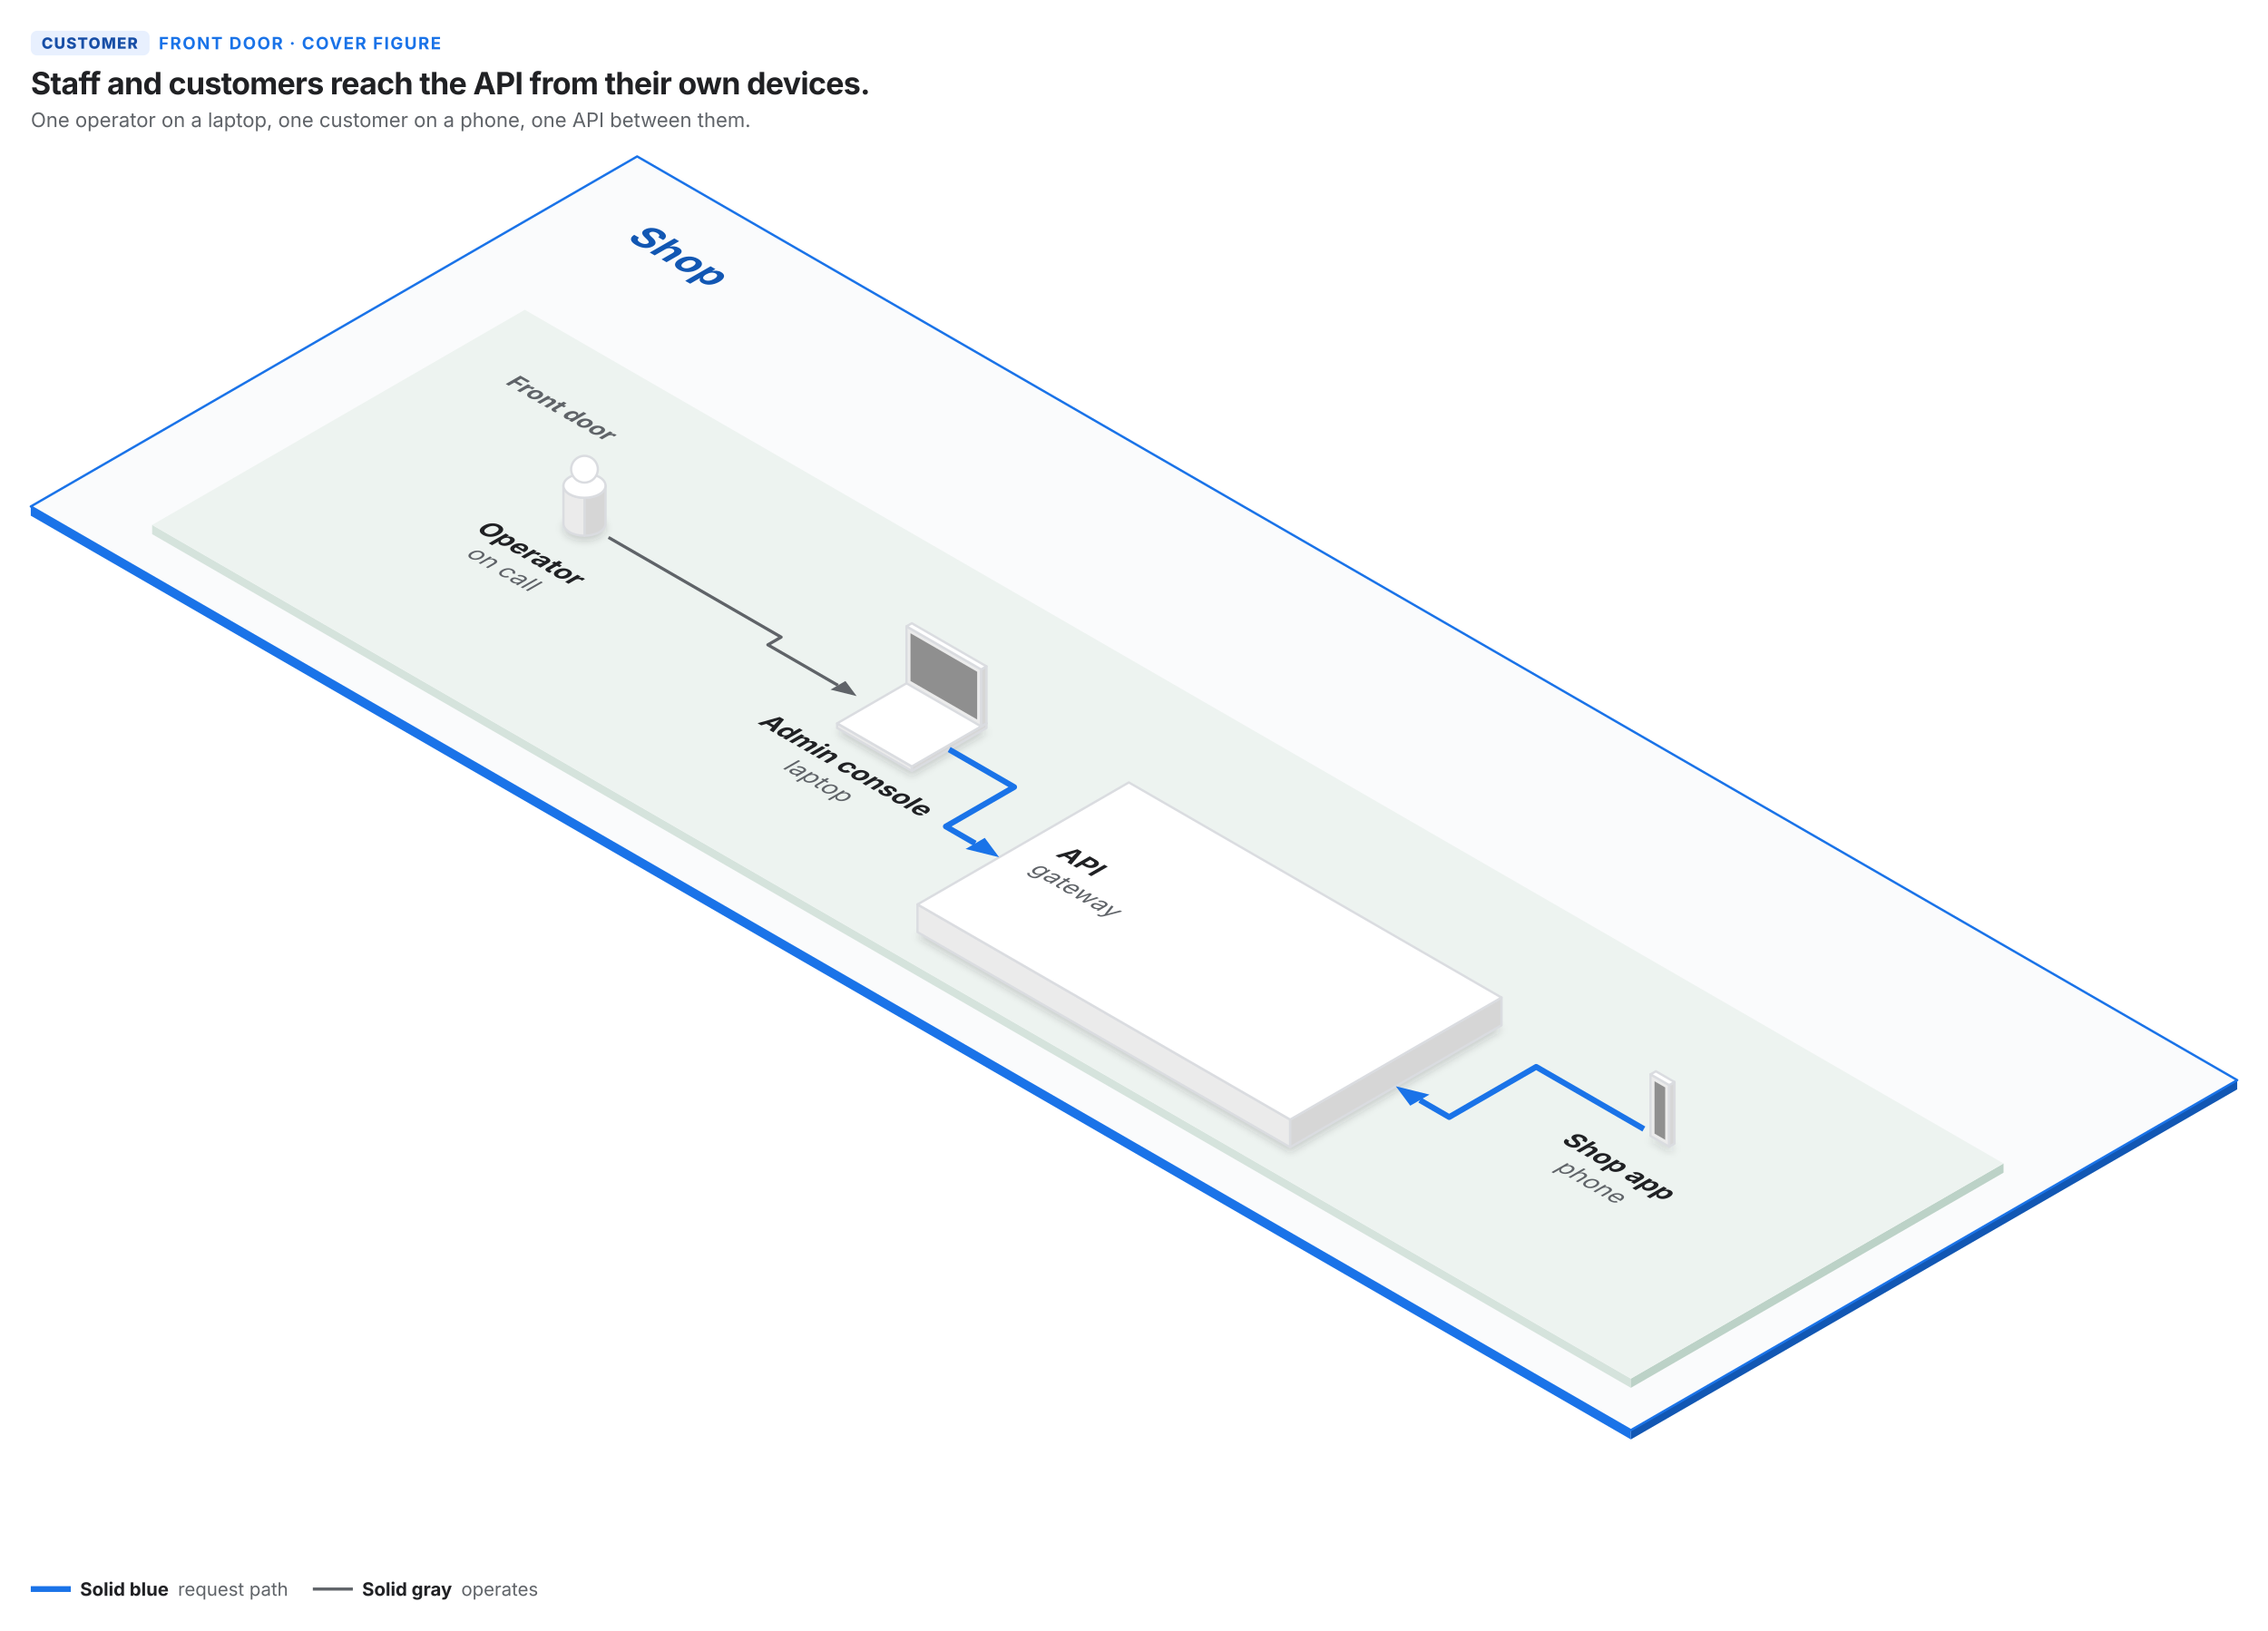
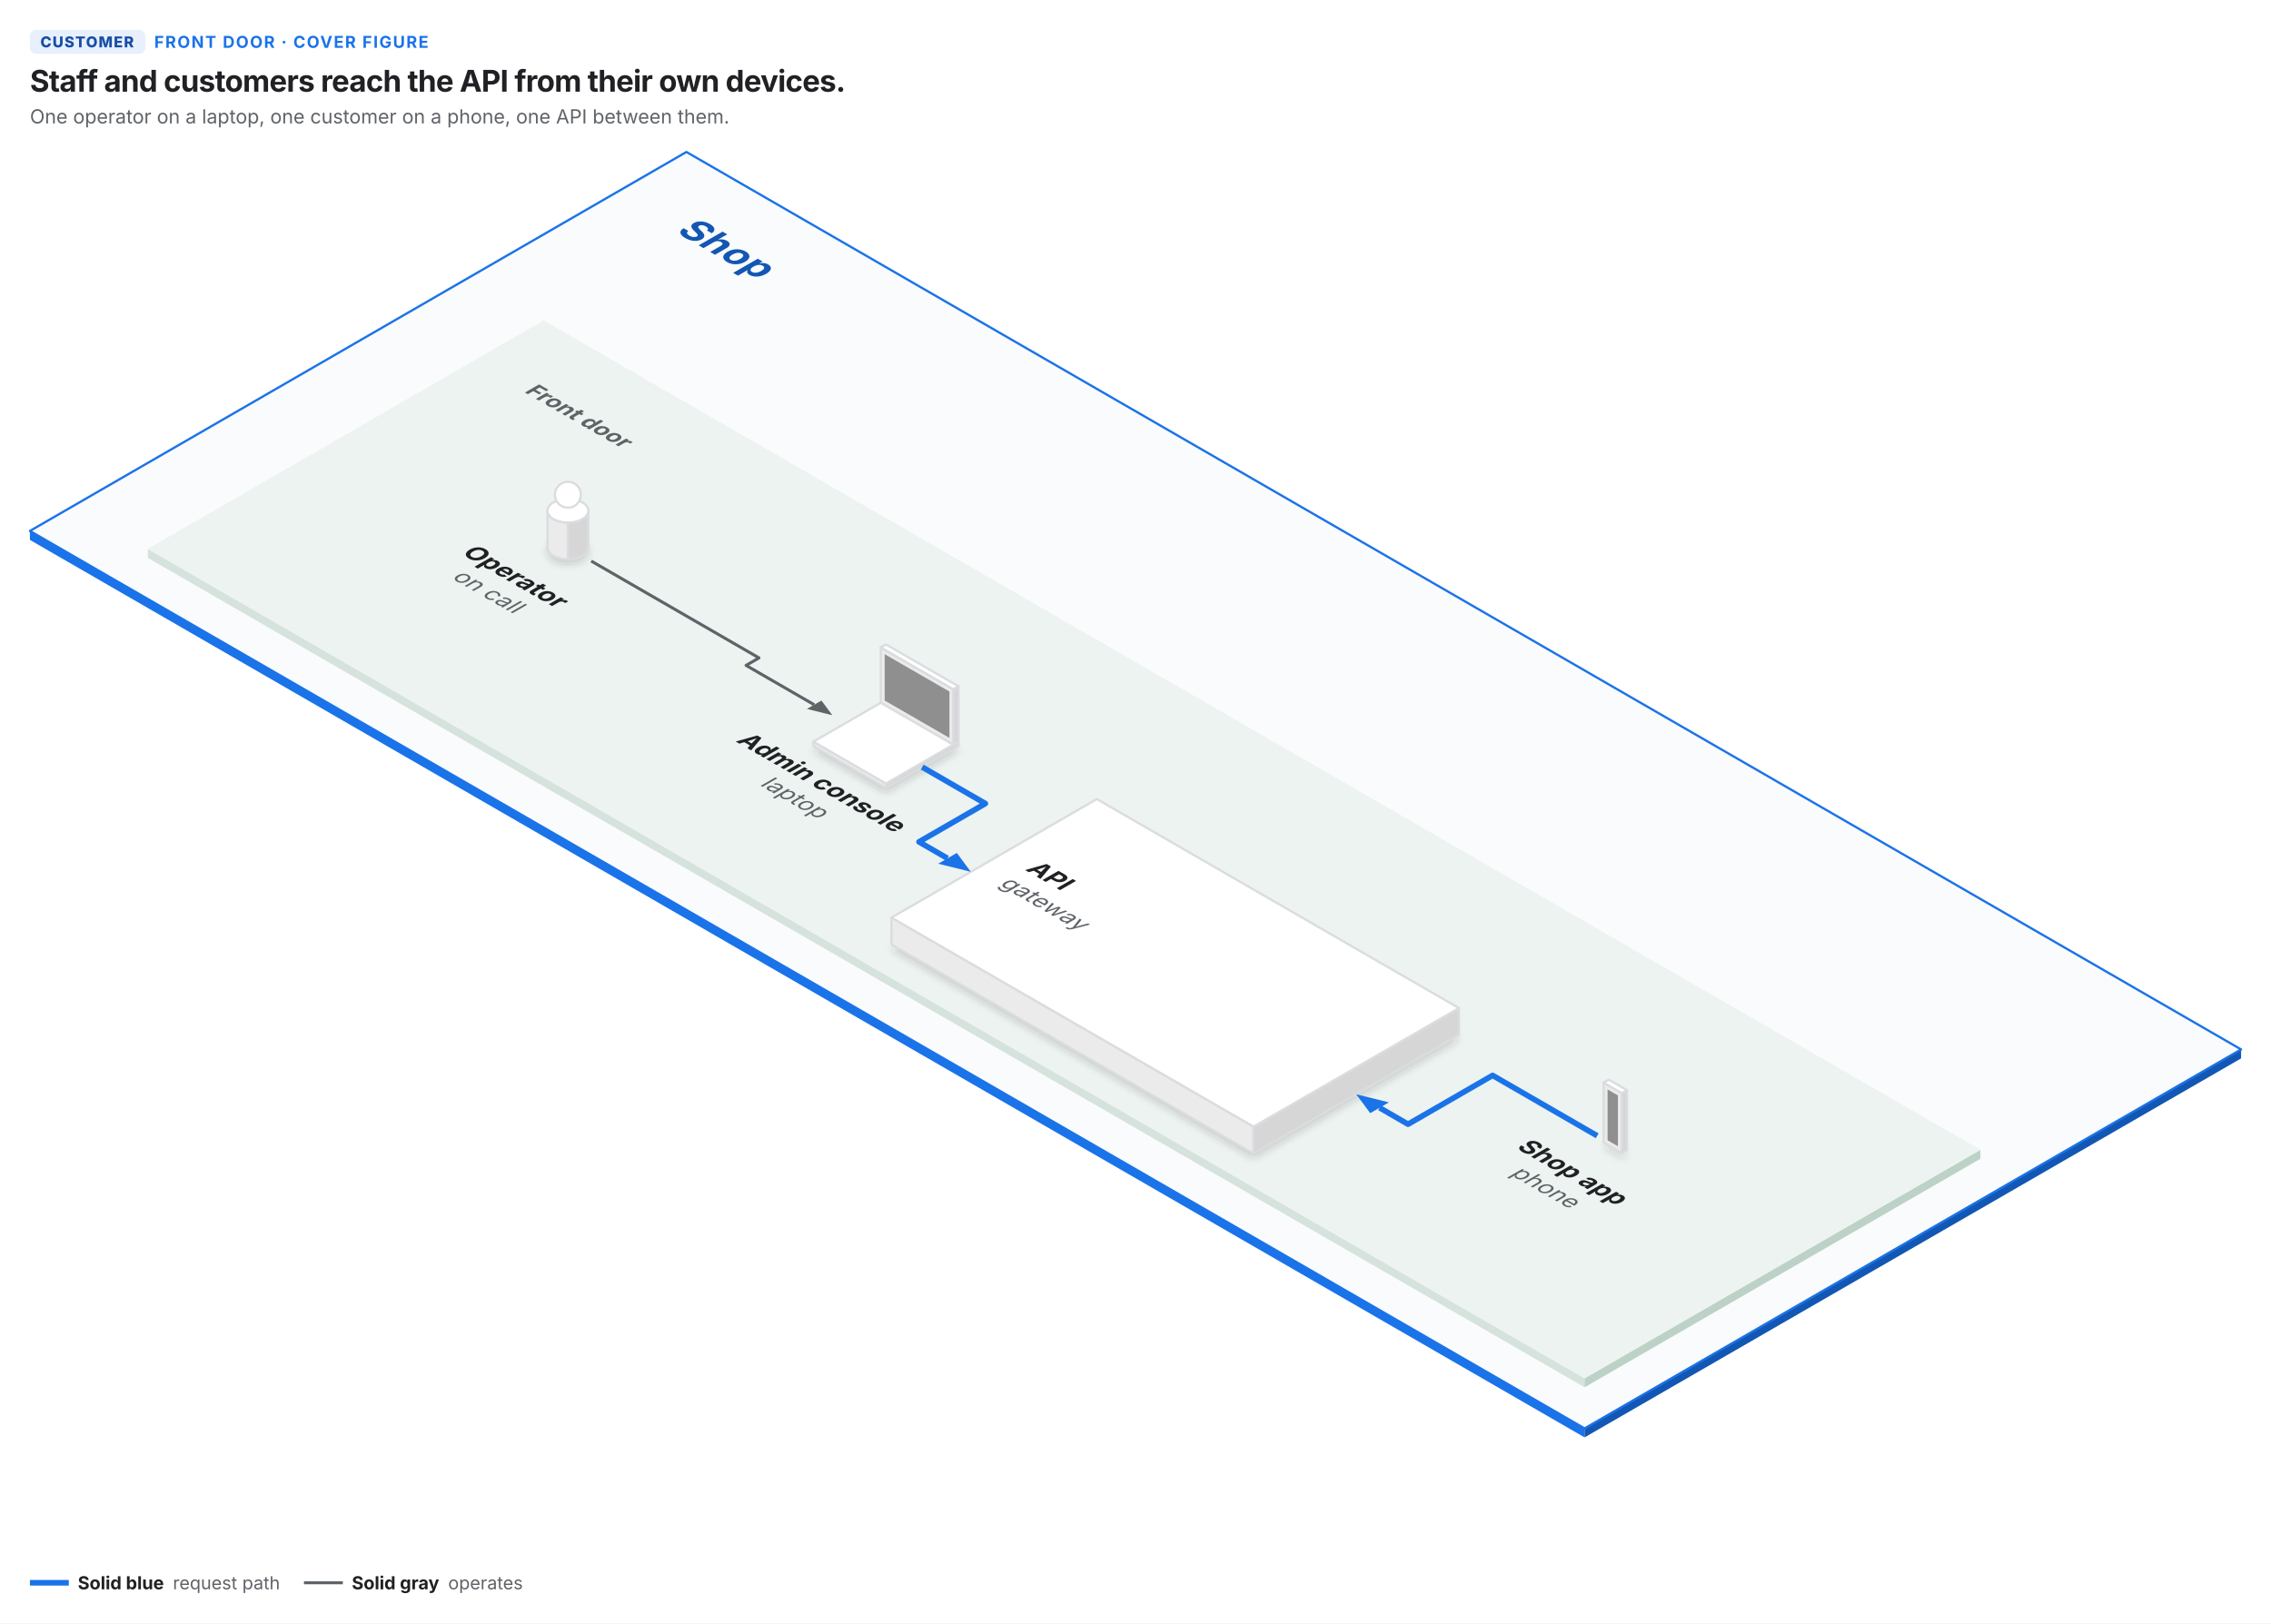
- <svg xmlns="http://www.w3.org/2000/svg" width="1473.05" height="1059.37" viewBox="0 0 1473.05 1059.37">
-   <rect x="0" y="0" width="1473.05" height="1059.37" fill="#FFFFFF" />
+ <svg xmlns="http://www.w3.org/2000/svg" width="1518.08" height="1085.37" viewBox="0 0 1518.08 1085.37">
+   <rect x="0" y="0" width="1518.08" height="1085.37" fill="#FFFFFF" />
  <defs>
    <filter id="stencil-shadow" x="-50%" y="-50%" width="200%" height="200%">
      <feGaussianBlur stdDeviation="2.5" />
    </filter>
  </defs>
  <g data-id="" data-tag="Page" data-projection="iso">
    <g data-id="/kicker" data-tag="Kicker">
      <rect x="20" y="20" width="77.14" height="16" rx="4" fill="#E8F0FE" />
      <text x="27" y="31.64" xml:space="preserve" font-family="Inter" font-size="10" font-weight="800" letter-spacing="0.7" fill="#174EA6">CUSTOMER</text>
      <text x="103.14" y="32" xml:space="preserve" font-family="Inter" font-size="11" font-weight="700" letter-spacing="0.88" fill="#1A73E8">FRONT DOOR · COVER FIGURE</text>
    </g>
    <g data-id="/title" data-tag="Title">
      <text x="20" y="61.28" xml:space="preserve" font-family="Inter" font-size="20" font-weight="700" letter-spacing="-0.4" fill="#202124">Staff and customers reach the API from their own devices.</text>
    </g>
    <g data-id="/lede" data-tag="Lede">
      <text x="20" y="82.53" xml:space="preserve" font-family="Inter" font-size="13" font-weight="400" fill="#5F6368">One operator on a laptop, one customer on a phone, one API between them.</text>
    </g>
    <g data-id="/body" data-tag="Body">
      <g data-id="/body/0" data-tag="Zone" data-kind="system">
-         <polygon points="20,334.97 1059.23,934.97 1059.23,928.97 20,328.97" fill="#1A73E8" />
-         <polygon points="1453.05,707.6 1059.23,934.97 1059.23,928.97 1453.05,701.6" fill="#1257B3" />
-         <polygon points="413.82,101.6 1453.05,701.6 1059.23,928.97 20,328.97" fill="#FAFBFC" stroke="#1A73E8" stroke-width="1.5" stroke-linejoin="round" />
-         <g data-plane="6" data-axis="x" transform="matrix(0.87 0.5 -0.87 0.5 484.48 40.8)">
+         <polygon points="20,360.97 1059.23,960.97 1059.23,954.97 20,354.97" fill="#1A73E8" />
+         <polygon points="1498.08,707.6 1059.23,960.97 1059.23,954.97 1498.08,701.6" fill="#1257B3" />
+         <polygon points="458.85,101.6 1498.08,701.6 1059.23,954.97 20,354.97" fill="#FAFBFC" stroke="#1A73E8" stroke-width="1.5" stroke-linejoin="round" />
+         <g data-plane="6" data-axis="x" transform="matrix(0.87 0.5 -0.87 0.5 529.52 40.8)">
          <text x="69" y="159.14" xml:space="preserve" font-family="Inter" font-size="25.2" font-weight="700" letter-spacing="0.25" fill="#1257B3">Shop</text>
        </g>
        <g data-id="/body/0/children/0" data-tag="Zone" data-kind="group">
-           <polygon points="98.81,346.97 1059.23,901.47 1059.23,895.47 98.81,340.97" fill="#D5E3DC" />
-           <polygon points="1301.28,761.72 1059.23,901.47 1059.23,895.47 1301.28,755.72" fill="#BCD2C7" />
-           <polygon points="340.86,201.22 1301.28,755.72 1059.23,895.47 98.81,340.97" fill="#EDF3F0" />
-           <g data-plane="12" data-axis="x" transform="matrix(0.87 0.5 -0.87 0.5 484.48 34.8)">
-             <text x="124" y="304.3" xml:space="preserve" font-family="Inter" font-size="15" font-weight="700" fill="#5F6368">Front door</text>
+           <polygon points="98.81,372.97 1059.23,927.47 1059.23,921.47 98.81,366.97" fill="#D5E3DC" />
+           <polygon points="1323.8,774.72 1059.23,927.47 1059.23,921.47 1323.8,768.72" fill="#BCD2C7" />
+           <polygon points="363.38,214.22 1323.8,768.72 1059.23,921.47 98.81,366.97" fill="#EDF3F0" />
+           <g data-plane="12" data-axis="x" transform="matrix(0.87 0.5 -0.87 0.5 529.52 34.8)">
+             <text x="124" y="330.3" xml:space="preserve" font-family="Inter" font-size="15" font-weight="700" fill="#5F6368">Front door</text>
          </g>
          <g data-id="/body/0/children/0/children/0" data-tag="Row">
            <g data-id="/body/0/children/0/children/0/children/0" data-tag="Pcard">
-               <ellipse cx="379.62" cy="343.09" rx="13.67" ry="7.89" fill="#202124" fill-opacity="0.2" filter="url(#stencil-shadow)" />
-               <path d="M 365.95 340.09 A 13.67 7.89 0 0 0 379.62 347.99 L 379.62 323.35 A 13.67 7.89 0 0 1 365.95 315.45 Z" fill="#EBEBEB" stroke="#DADCE0" stroke-width="1.5" stroke-linejoin="round" />
-               <path d="M 379.62 347.99 A 13.67 7.89 0 0 0 393.29 340.09 L 393.29 315.45 A 13.67 7.89 0 0 1 379.62 323.35 Z" fill="#D6D6D6" stroke="#DADCE0" stroke-width="1.5" stroke-linejoin="round" />
-               <ellipse cx="379.62" cy="315.45" rx="13.67" ry="7.89" fill="#FFFFFF" stroke="#DADCE0" stroke-width="1.5" />
-               <circle cx="379.62" cy="304.77" r="8.68" fill="#FFFFFF" stroke="#DADCE0" stroke-width="1.5" />
-               <g data-plane="12" data-axis="x" transform="matrix(0.87 0.5 -0.87 0.5 484.48 34.8)">
-                 <text x="208.01" y="410.63" xml:space="preserve" font-family="Inter" font-size="16.9" font-weight="700" fill="#202124">Operator</text>
-                 <text x="220.58" y="430.65" xml:space="preserve" font-family="Inter" font-size="15.6" font-weight="400" fill="#5F6368">on call</text>
+               <ellipse cx="379.62" cy="369.09" rx="13.67" ry="7.89" fill="#202124" fill-opacity="0.2" filter="url(#stencil-shadow)" />
+               <path d="M 365.95 366.09 A 13.67 7.89 0 0 0 379.62 373.99 L 379.62 349.35 A 13.67 7.89 0 0 1 365.95 341.45 Z" fill="#EBEBEB" stroke="#DADCE0" stroke-width="1.5" stroke-linejoin="round" />
+               <path d="M 379.62 373.99 A 13.67 7.89 0 0 0 393.29 366.09 L 393.29 341.45 A 13.67 7.89 0 0 1 379.62 349.35 Z" fill="#D6D6D6" stroke="#DADCE0" stroke-width="1.5" stroke-linejoin="round" />
+               <ellipse cx="379.62" cy="341.45" rx="13.67" ry="7.89" fill="#FFFFFF" stroke="#DADCE0" stroke-width="1.5" />
+               <circle cx="379.62" cy="330.77" r="8.68" fill="#FFFFFF" stroke="#DADCE0" stroke-width="1.5" />
+               <g data-plane="12" data-axis="x" transform="matrix(0.87 0.5 -0.87 0.5 529.52 34.8)">
+                 <text x="208.01" y="462.63" xml:space="preserve" font-family="Inter" font-size="16.9" font-weight="700" fill="#202124">Operator</text>
+                 <text x="220.58" y="482.65" xml:space="preserve" font-family="Inter" font-size="15.6" font-weight="400" fill="#5F6368">on call</text>
              </g>
            </g>
            <g data-id="/body/0/children/0/children/0/children/1" data-tag="Pcard">
-               <polygon points="592.23,447.84 640.72,475.84 592.23,503.84 543.73,475.84" fill="#202124" fill-opacity="0.2" filter="url(#stencil-shadow)" />
-               <polygon points="543.73,472.84 592.23,500.84 592.23,497.84 543.73,469.84" fill="#EBEBEB" stroke="#DADCE0" stroke-width="1.5" stroke-linejoin="round" />
-               <polygon points="640.72,472.84 592.23,500.84 592.23,497.84 640.72,469.84" fill="#D6D6D6" stroke="#DADCE0" stroke-width="1.5" stroke-linejoin="round" />
-               <polygon points="592.23,441.84 640.72,469.84 592.23,497.84 543.73,469.84" fill="#FFFFFF" stroke="#DADCE0" stroke-width="1.5" stroke-linejoin="round" />
-               <polygon points="588.76,443.84 637.26,471.84 637.26,434.84 588.76,406.84" fill="#EBEBEB" stroke="#DADCE0" stroke-width="1.5" stroke-linejoin="round" />
-               <polygon points="640.72,469.84 637.26,471.84 637.26,434.84 640.72,432.84" fill="#D6D6D6" stroke="#DADCE0" stroke-width="1.5" stroke-linejoin="round" />
-               <polygon points="592.23,404.84 640.72,432.84 637.26,434.84 588.76,406.84" fill="#FFFFFF" stroke="#DADCE0" stroke-width="1.5" stroke-linejoin="round" />
-               <polygon points="591.36,411.34 634.66,436.34 634.66,467.34 591.36,442.34" fill="#8F8F8F" />
-               <g data-plane="12" data-axis="x" transform="matrix(0.87 0.5 -0.87 0.5 484.48 34.8)">
-                 <text x="438.89" y="430.63" xml:space="preserve" font-family="Inter" font-size="16.9" font-weight="700" fill="#202124">Admin console</text>
-                 <text x="477.28" y="450.65" xml:space="preserve" font-family="Inter" font-size="15.6" font-weight="400" fill="#5F6368">laptop</text>
+               <polygon points="592.23,473.84 640.72,501.84 592.23,529.84 543.73,501.84" fill="#202124" fill-opacity="0.2" filter="url(#stencil-shadow)" />
+               <polygon points="543.73,498.84 592.23,526.84 592.23,523.84 543.73,495.84" fill="#EBEBEB" stroke="#DADCE0" stroke-width="1.5" stroke-linejoin="round" />
+               <polygon points="640.72,498.84 592.23,526.84 592.23,523.84 640.72,495.84" fill="#D6D6D6" stroke="#DADCE0" stroke-width="1.5" stroke-linejoin="round" />
+               <polygon points="592.23,467.84 640.72,495.84 592.23,523.84 543.73,495.84" fill="#FFFFFF" stroke="#DADCE0" stroke-width="1.5" stroke-linejoin="round" />
+               <polygon points="588.76,469.84 637.26,497.84 637.26,460.84 588.76,432.84" fill="#EBEBEB" stroke="#DADCE0" stroke-width="1.5" stroke-linejoin="round" />
+               <polygon points="640.72,495.84 637.26,497.84 637.26,460.84 640.72,458.84" fill="#D6D6D6" stroke="#DADCE0" stroke-width="1.5" stroke-linejoin="round" />
+               <polygon points="592.23,430.84 640.72,458.84 637.26,460.84 588.76,432.84" fill="#FFFFFF" stroke="#DADCE0" stroke-width="1.5" stroke-linejoin="round" />
+               <polygon points="591.36,437.34 634.66,462.34 634.66,493.34 591.36,468.34" fill="#8F8F8F" />
+               <g data-plane="12" data-axis="x" transform="matrix(0.87 0.5 -0.87 0.5 529.52 34.8)">
+                 <text x="438.89" y="482.63" xml:space="preserve" font-family="Inter" font-size="16.9" font-weight="700" fill="#202124">Admin console</text>
+                 <text x="477.28" y="502.65" xml:space="preserve" font-family="Inter" font-size="15.6" font-weight="400" fill="#5F6368">laptop</text>
              </g>
            </g>
            <g data-id="/body/0/children/0/children/0/children/2" data-tag="Pcard">
-               <polygon points="733.17,529.22 975.23,668.97 837.96,748.22 595.91,608.47" fill="#202124" fill-opacity="0.2" filter="url(#stencil-shadow)" />
-               <polygon points="595.91,605.47 837.96,745.22 837.96,727.22 595.91,587.47" fill="#EBEBEB" stroke="#DADCE0" stroke-width="1.5" stroke-linejoin="round" />
-               <polygon points="975.23,665.97 837.96,745.22 837.96,727.22 975.23,647.97" fill="#D6D6D6" stroke="#DADCE0" stroke-width="1.5" stroke-linejoin="round" />
-               <polygon points="733.17,508.22 975.23,647.97 837.96,727.22 595.91,587.47" fill="#FFFFFF" stroke="#DADCE0" stroke-width="1.5" stroke-linejoin="round" />
-               <g data-plane="30" data-axis="x" transform="matrix(0.87 0.5 -0.87 0.5 484.48 16.8)">
-                 <text x="654" y="423.38" xml:space="preserve" font-family="Inter" font-size="16.9" font-weight="700" fill="#202124">API</text>
-                 <text x="654" y="443.4" xml:space="preserve" font-family="Inter" font-size="15.6" font-weight="400" fill="#5F6368">gateway</text>
+               <polygon points="733.17,555.22 975.23,694.97 837.96,774.22 595.91,634.47" fill="#202124" fill-opacity="0.2" filter="url(#stencil-shadow)" />
+               <polygon points="595.91,631.47 837.96,771.22 837.96,753.22 595.91,613.47" fill="#EBEBEB" stroke="#DADCE0" stroke-width="1.5" stroke-linejoin="round" />
+               <polygon points="975.23,691.97 837.96,771.22 837.96,753.22 975.23,673.97" fill="#D6D6D6" stroke="#DADCE0" stroke-width="1.5" stroke-linejoin="round" />
+               <polygon points="733.17,534.22 975.23,673.97 837.96,753.22 595.91,613.47" fill="#FFFFFF" stroke="#DADCE0" stroke-width="1.5" stroke-linejoin="round" />
+               <g data-plane="30" data-axis="x" transform="matrix(0.87 0.5 -0.87 0.5 529.52 16.8)">
+                 <text x="654" y="475.38" xml:space="preserve" font-family="Inter" font-size="16.9" font-weight="700" fill="#202124">API</text>
+                 <text x="654" y="495.4" xml:space="preserve" font-family="Inter" font-size="15.6" font-weight="400" fill="#5F6368">gateway</text>
              </g>
            </g>
            <g data-id="/body/0/children/0/children/0/children/3" data-tag="Pcard">
-               <polygon points="1075.47,738.84 1087.59,745.84 1084.13,747.84 1072,740.84" fill="#202124" fill-opacity="0.2" filter="url(#stencil-shadow)" />
-               <polygon points="1072,737.84 1084.13,744.84 1084.13,704.84 1072,697.84" fill="#EBEBEB" stroke="#DADCE0" stroke-width="1.5" stroke-linejoin="round" />
-               <polygon points="1087.59,742.84 1084.13,744.84 1084.13,704.84 1087.59,702.84" fill="#D6D6D6" stroke="#DADCE0" stroke-width="1.5" stroke-linejoin="round" />
-               <polygon points="1075.47,695.84 1087.59,702.84 1084.13,704.84 1072,697.84" fill="#FFFFFF" stroke="#DADCE0" stroke-width="1.5" stroke-linejoin="round" />
-               <polygon points="1074.6,702.34 1081.53,706.34 1081.53,740.34 1074.6,736.34" fill="#8F8F8F" />
-               <g data-plane="12" data-axis="x" transform="matrix(0.87 0.5 -0.87 0.5 484.48 34.8)">
-                 <text x="1010.39" y="402.63" xml:space="preserve" font-family="Inter" font-size="16.9" font-weight="700" fill="#202124">Shop app</text>
-                 <text x="1026.03" y="422.65" xml:space="preserve" font-family="Inter" font-size="15.6" font-weight="400" fill="#5F6368">phone</text>
+               <polygon points="1075.47,764.84 1087.59,771.84 1084.13,773.84 1072,766.84" fill="#202124" fill-opacity="0.2" filter="url(#stencil-shadow)" />
+               <polygon points="1072,763.84 1084.13,770.84 1084.13,730.84 1072,723.84" fill="#EBEBEB" stroke="#DADCE0" stroke-width="1.5" stroke-linejoin="round" />
+               <polygon points="1087.59,768.84 1084.13,770.84 1084.13,730.84 1087.59,728.84" fill="#D6D6D6" stroke="#DADCE0" stroke-width="1.5" stroke-linejoin="round" />
+               <polygon points="1075.47,721.84 1087.59,728.84 1084.13,730.84 1072,723.84" fill="#FFFFFF" stroke="#DADCE0" stroke-width="1.5" stroke-linejoin="round" />
+               <polygon points="1074.6,728.34 1081.53,732.34 1081.53,766.34 1074.6,762.34" fill="#8F8F8F" />
+               <g data-plane="12" data-axis="x" transform="matrix(0.87 0.5 -0.87 0.5 529.52 34.8)">
+                 <text x="1010.39" y="454.63" xml:space="preserve" font-family="Inter" font-size="16.9" font-weight="700" fill="#202124">Shop app</text>
+                 <text x="1026.03" y="474.65" xml:space="preserve" font-family="Inter" font-size="15.6" font-weight="400" fill="#5F6368">phone</text>
              </g>
            </g>
          </g>
        </g>
      </g>
    </g>
    <g data-id="/legend" data-tag="Legend">
      <g data-id="/legend/0" data-tag="LegendEntry" data-kind="blue">
-         <line x1="20" y1="1032.17" x2="46" y2="1032.17" stroke="#1A73E8" stroke-width="3.75" />
-         <text x="52" y="1036.54" xml:space="preserve" font-family="Inter" font-size="12" font-weight="700" fill="#202124">Solid blue</text>
-         <text x="115.56" y="1036.54" xml:space="preserve" font-family="Inter" font-size="12" font-weight="400" fill="#5F6368">request path</text>
+         <line x1="20" y1="1058.17" x2="46" y2="1058.17" stroke="#1A73E8" stroke-width="3.75" />
+         <text x="52" y="1062.54" xml:space="preserve" font-family="Inter" font-size="12" font-weight="700" fill="#202124">Solid blue</text>
+         <text x="115.56" y="1062.54" xml:space="preserve" font-family="Inter" font-size="12" font-weight="400" fill="#5F6368">request path</text>
      </g>
      <g data-id="/legend/1" data-tag="LegendEntry" data-kind="gray">
-         <line x1="203.18" y1="1032.17" x2="229.18" y2="1032.17" stroke="#5F6368" stroke-width="2" />
-         <text x="235.18" y="1036.54" xml:space="preserve" font-family="Inter" font-size="12" font-weight="700" fill="#202124">Solid gray</text>
-         <text x="299.59" y="1036.54" xml:space="preserve" font-family="Inter" font-size="12" font-weight="400" fill="#5F6368">operates</text>
+         <line x1="203.18" y1="1058.17" x2="229.18" y2="1058.17" stroke="#5F6368" stroke-width="2" />
+         <text x="235.18" y="1062.54" xml:space="preserve" font-family="Inter" font-size="12" font-weight="700" fill="#202124">Solid gray</text>
+         <text x="299.59" y="1062.54" xml:space="preserve" font-family="Inter" font-size="12" font-weight="400" fill="#5F6368">operates</text>
      </g>
    </g>
  </g>
  <g data-id="/links/0" data-tag="Link" data-kind="gray">
-     <path d="M 395.21 349.09 L 507.36 413.84 L 498.7 418.84 L 544.25 445.15" fill="none" stroke="#5F6368" stroke-width="2" stroke-linejoin="round" />
-     <polygon points="556.38,452.15 539.4,447.95 549.1,442.35" fill="#5F6368" />
+     <path d="M 395.21 375.09 L 507.36 439.84 L 498.7 444.84 L 544.25 471.15" fill="none" stroke="#5F6368" stroke-width="2" stroke-linejoin="round" />
+     <polygon points="556.38,478.15 539.4,473.95 549.1,468.35" fill="#5F6368" />
  </g>
  <g data-id="/links/1" data-tag="Link" data-kind="blue">
-     <path d="M 616.47 486.84 L 658.69 511.22 L 614.31 536.84 L 633.36 547.84" fill="none" stroke="#1A73E8" stroke-width="3.75" stroke-linejoin="round" />
-     <polygon points="648.95,556.84 627.13,551.45 639.6,544.24" fill="#1A73E8" />
+     <path d="M 616.47 512.84 L 658.69 537.22 L 614.31 562.84 L 633.36 573.84" fill="none" stroke="#1A73E8" stroke-width="3.75" stroke-linejoin="round" />
+     <polygon points="648.95,582.84 627.13,577.45 639.6,570.24" fill="#1A73E8" />
  </g>
  <g data-id="/links/2" data-tag="Link" data-kind="blue">
-     <path d="M 1067.67 733.34 L 997.74 692.97 L 941.23 725.59 L 922.18 714.59" fill="none" stroke="#1A73E8" stroke-width="3.75" stroke-linejoin="round" />
-     <polygon points="906.59,705.59 928.42,710.99 915.95,718.2" fill="#1A73E8" />
+     <path d="M 1067.67 759.34 L 997.74 718.97 L 941.23 751.59 L 922.18 740.59" fill="none" stroke="#1A73E8" stroke-width="3.75" stroke-linejoin="round" />
+     <polygon points="906.59,731.59 928.42,736.99 915.95,744.2" fill="#1A73E8" />
  </g>
</svg>
